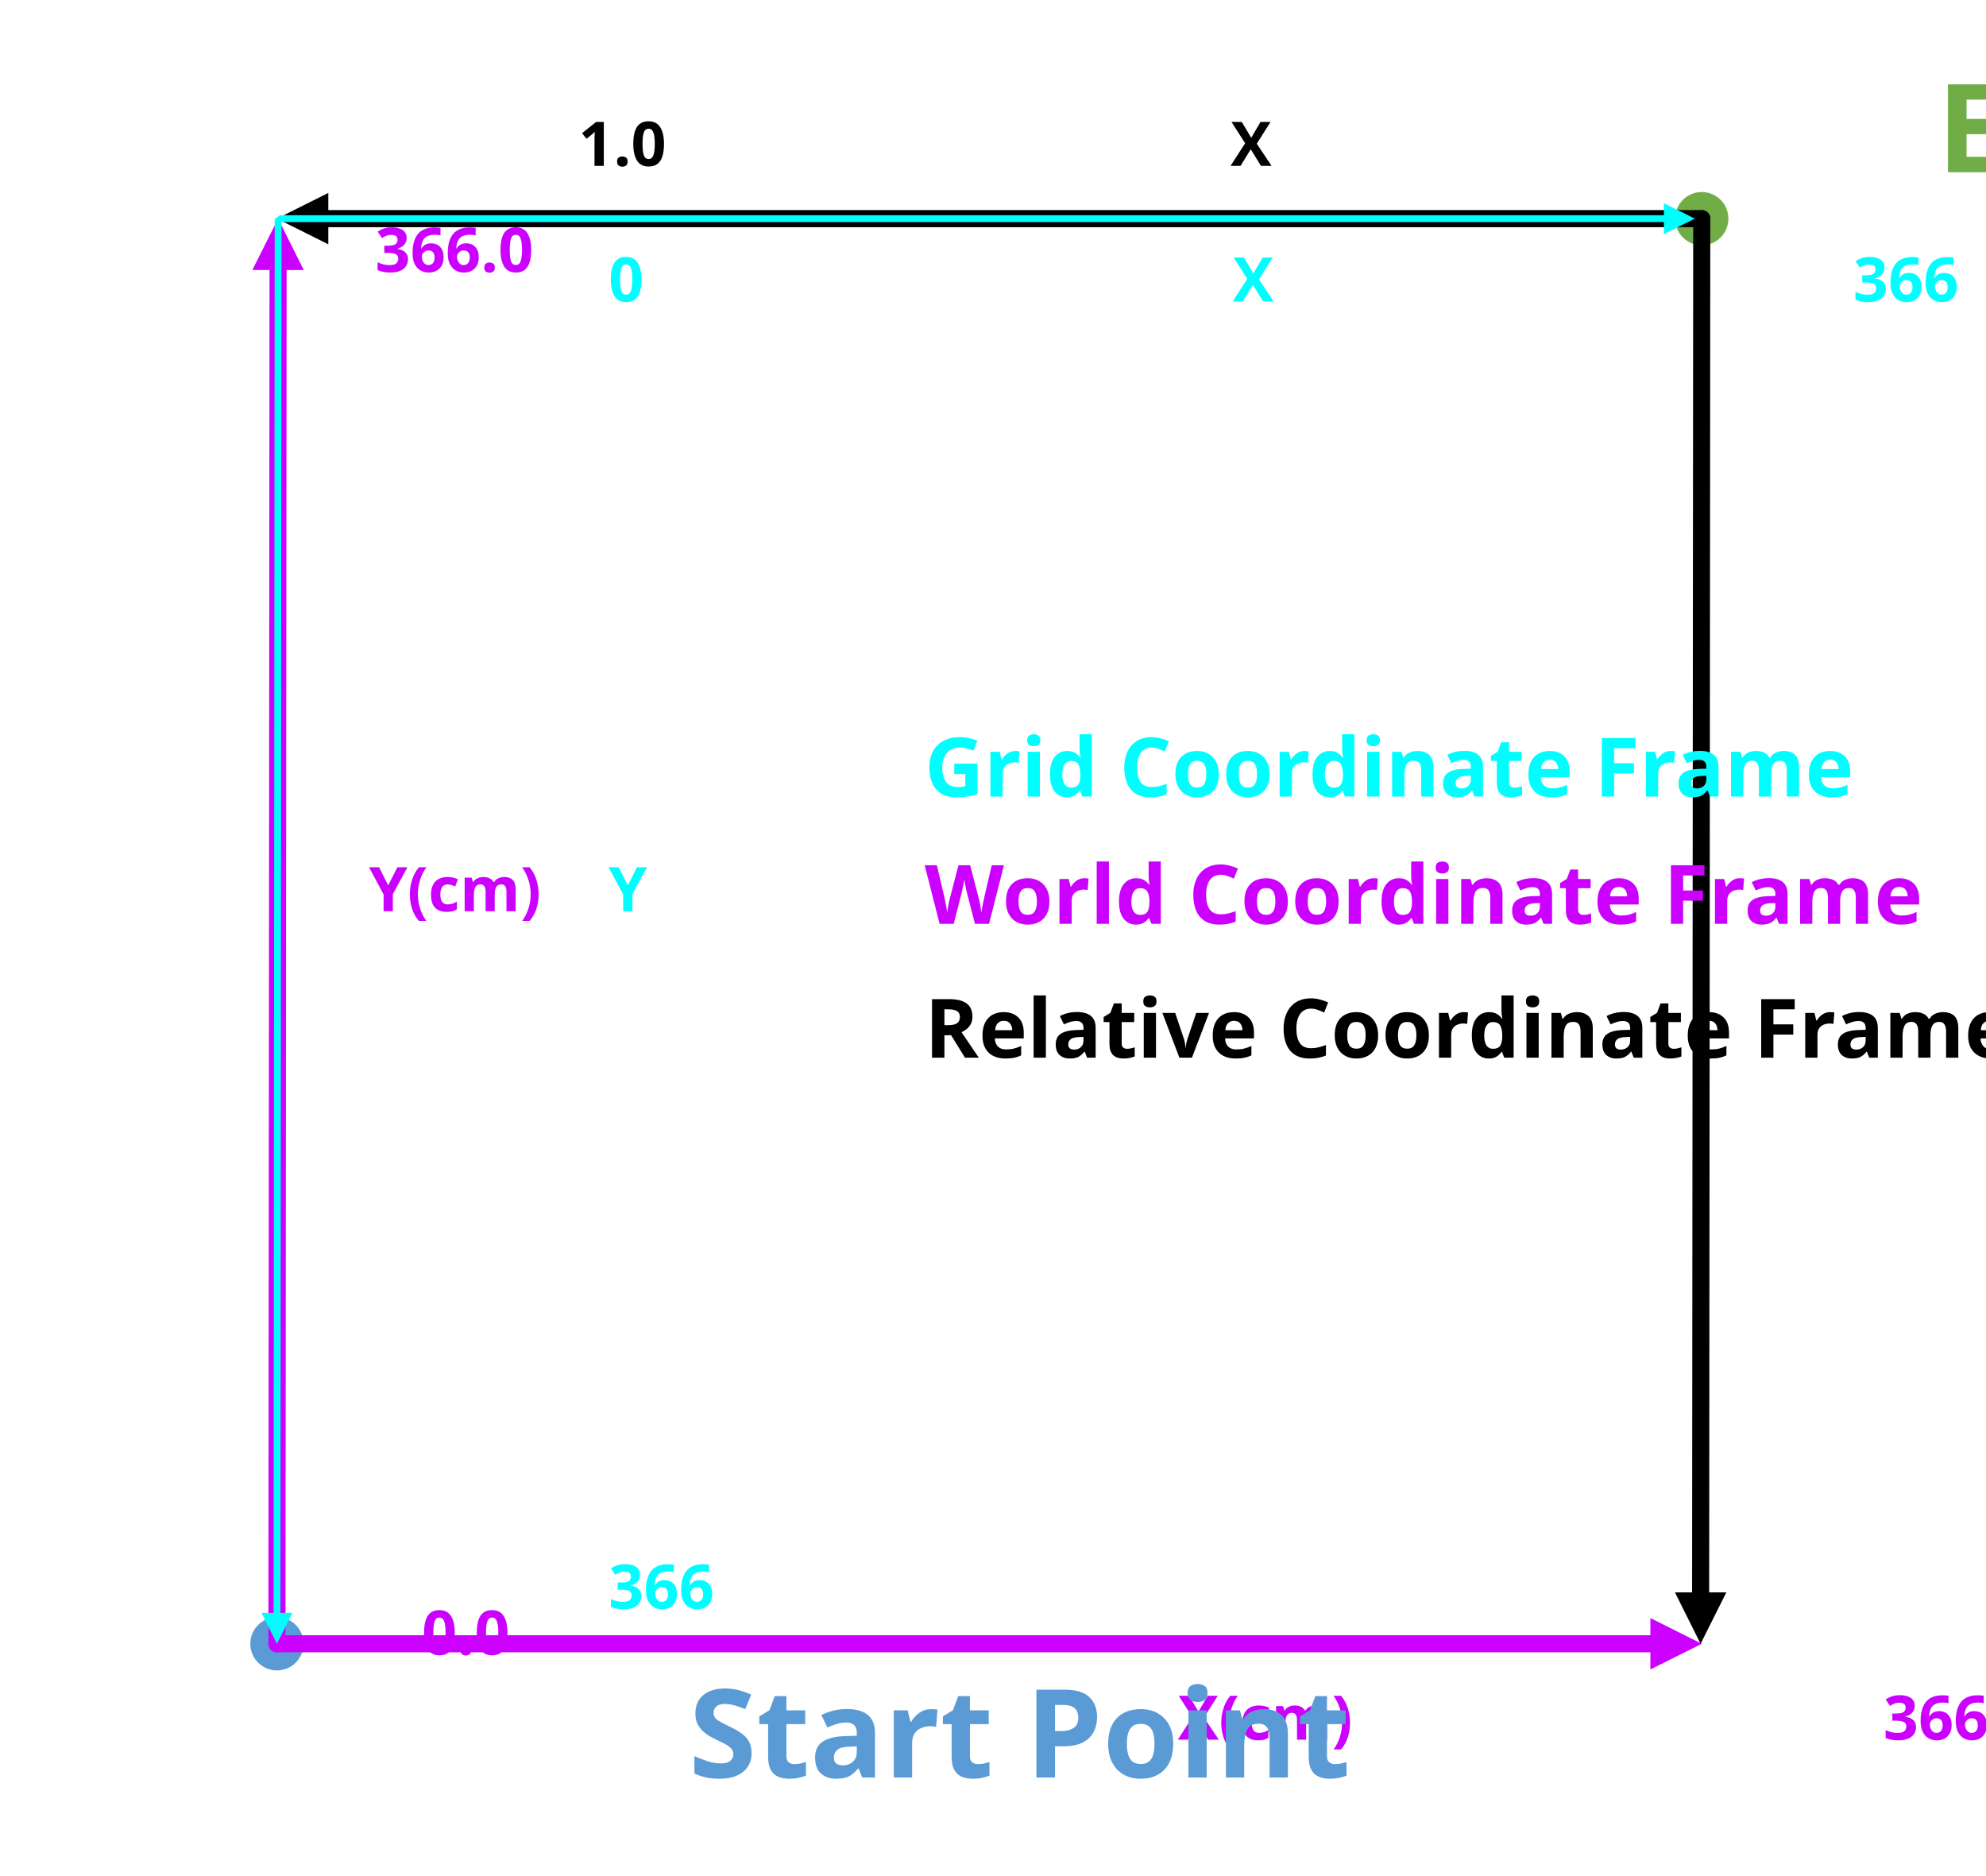
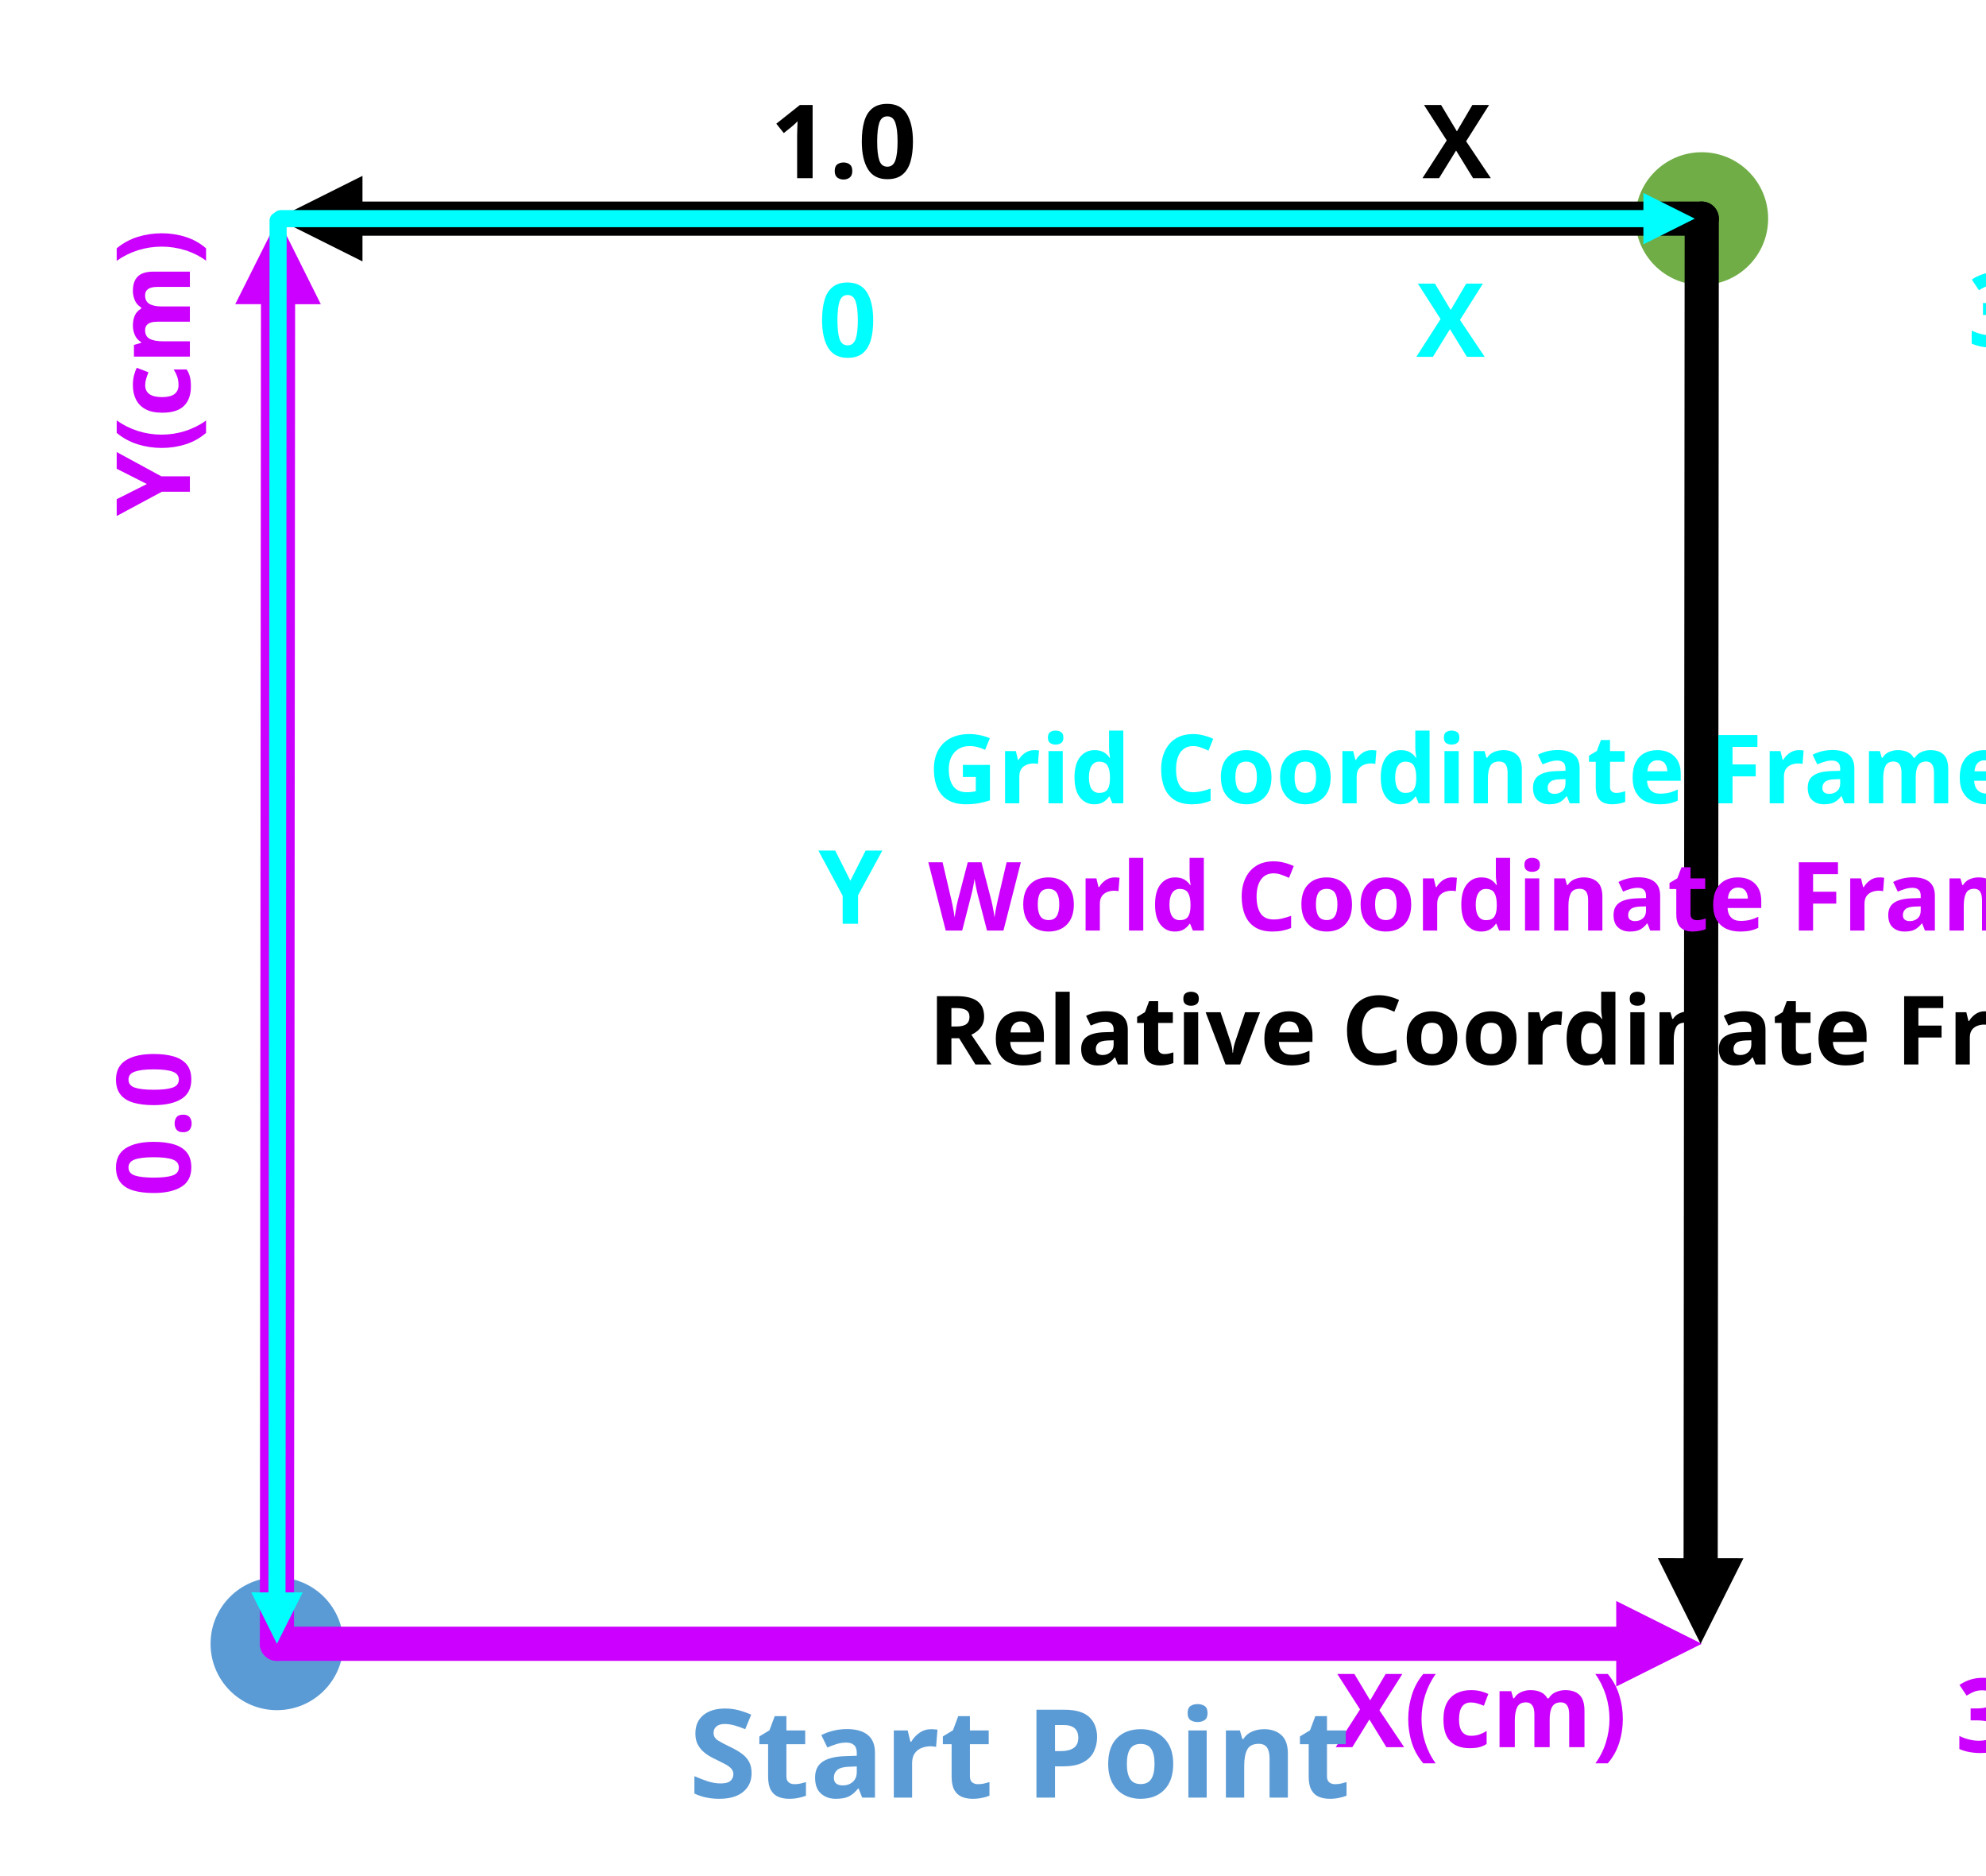
<svg xmlns="http://www.w3.org/2000/svg" xmlns:ns1="http://schemas.microsoft.com/visio/2003/SVGExtensions/" xmlns:xlink="http://www.w3.org/1999/xlink" width="8.073in" height="7.624in" viewBox="0 0 581.276 548.961" xml:space="preserve" color-interpolation-filters="sRGB" class="st19">
  <ns1:documentProperties ns1:langID="2052" ns1:metric="true" ns1:viewMarkup="false">
    <ns1:userDefs>
      <ns1:ud ns1:nameU="msvSubprocessMaster" ns1:prompt="" ns1:val="VT4(Rectangle)" />
      <ns1:ud ns1:nameU="msvNoAutoConnect" ns1:val="VT0(1):26" />
    </ns1:userDefs>
  </ns1:documentProperties>
  <style type="text/css">
	
		.st1 {fill:#70ad47;stroke:none;stroke-width:4}
		.st2 {fill:#5b9bd5;stroke:none;stroke-width:4}
- 		.st3 {marker-end:url(#mrkr4-11);stroke:#cc00ff;stroke-linecap:round;stroke-linejoin:round;stroke-width:5}
- 		.st4 {fill:#cc00ff;fill-opacity:1;stroke:#cc00ff;stroke-opacity:1;stroke-width:0.665}
- 		.st5 {marker-end:url(#mrkr4-23);stroke:#000000;stroke-linecap:round;stroke-linejoin:round;stroke-width:5}
- 		.st6 {fill:#000000;fill-opacity:1;stroke:#000000;stroke-opacity:1;stroke-width:0.665}
- 		.st7 {marker-end:url(#mrkr4-34);stroke:#00fefe;stroke-linecap:round;stroke-linejoin:round;stroke-width:2}
- 		.st8 {fill:#00fefe;fill-opacity:1;stroke:#00fefe;stroke-opacity:1;stroke-width:0.442}
+ 		.st3 {marker-end:url(#mrkr4-11);stroke:#cc00ff;stroke-linecap:round;stroke-linejoin:round;stroke-width:10}
+ 		.st4 {fill:#cc00ff;fill-opacity:1;stroke:#cc00ff;stroke-opacity:1;stroke-width:0.799}
+ 		.st5 {marker-end:url(#mrkr4-23);stroke:#000000;stroke-linecap:round;stroke-linejoin:round;stroke-width:10}
+ 		.st6 {fill:#000000;fill-opacity:1;stroke:#000000;stroke-opacity:1;stroke-width:0.799}
+ 		.st7 {marker-end:url(#mrkr4-34);stroke:#00fefe;stroke-linecap:round;stroke-linejoin:round;stroke-width:5}
+ 		.st8 {fill:#00fefe;fill-opacity:1;stroke:#00fefe;stroke-opacity:1;stroke-width:0.665}
		.st9 {fill:none;stroke:none;stroke-width:0.25}
- 		.st10 {fill:#cc00ff;font-family:Bahnschrift;font-size:2em;font-weight:bold}
- 		.st11 {fill:#00fefe;font-family:Bahnschrift;font-size:2em;font-weight:bold}
- 		.st12 {fill:#000000;font-family:Bahnschrift;font-size:2em;font-weight:bold}
- 		.st13 {fill:#cc00ff;font-family:Bahnschrift;font-size:1.5em;font-weight:bold}
- 		.st14 {fill:#00fefe;font-family:Bahnschrift;font-size:1.5em;font-weight:bold}
- 		.st15 {fill:#000000;font-family:Bahnschrift;font-size:1.5em;font-weight:bold}
+ 		.st10 {fill:#cc00ff;font-family:Bahnschrift;font-size:2.333em;font-weight:bold}
+ 		.st11 {fill:#00fefe;font-family:Bahnschrift;font-size:2.333em;font-weight:bold}
+ 		.st12 {fill:#000000;font-family:Bahnschrift;font-size:2.333em;font-weight:bold}
+ 		.st13 {fill:#cc00ff;font-family:Bahnschrift;font-size:2.5em;font-weight:bold}
+ 		.st14 {fill:#00fefe;font-family:Bahnschrift;font-size:2.5em;font-weight:bold}
+ 		.st15 {fill:#000000;font-family:Bahnschrift;font-size:2.5em;font-weight:bold}
		.st16 {fill:none;stroke:none;stroke-width:4}
		.st17 {fill:#5b9bd5;font-family:Calibri;font-size:3em;font-weight:bold}
		.st18 {fill:#70ad47;font-family:Calibri;font-size:3em;font-weight:bold}
		.st19 {fill:none;fill-rule:evenodd;font-size:12px;overflow:visible;stroke-linecap:square;stroke-miterlimit:3}
	
	</style>
  <defs id="Markers">
    <g id="lend4">
      <path d="M 2 1 L 0 0 L 2 -1 L 2 1 " style="stroke:none" />
    </g>
-     <marker id="mrkr4-11" class="st4" ns1:arrowType="4" ns1:arrowSize="2" ns1:setback="3.008" refX="-3.008" orient="auto" markerUnits="strokeWidth" overflow="visible">
+     <marker id="mrkr4-11" class="st4" ns1:arrowType="4" ns1:arrowSize="2" ns1:setback="2.504" refX="-2.504" orient="auto" markerUnits="strokeWidth" overflow="visible">
+       <use xlink:href="#lend4" transform="scale(-1.252,-1.252) " />
+     </marker>
+     <marker id="mrkr4-23" class="st6" ns1:arrowType="4" ns1:arrowSize="2" ns1:setback="2.504" refX="-2.504" orient="auto" markerUnits="strokeWidth" overflow="visible">
+       <use xlink:href="#lend4" transform="scale(-1.252,-1.252) " />
+     </marker>
+     <marker id="mrkr4-34" class="st8" ns1:arrowType="4" ns1:arrowSize="2" ns1:setback="3.008" refX="-3.008" orient="auto" markerUnits="strokeWidth" overflow="visible">
      <use xlink:href="#lend4" transform="scale(-1.504,-1.504) " />
-     </marker>
-     <marker id="mrkr4-23" class="st6" ns1:arrowType="4" ns1:arrowSize="2" ns1:setback="3.008" refX="-3.008" orient="auto" markerUnits="strokeWidth" overflow="visible">
-       <use xlink:href="#lend4" transform="scale(-1.504,-1.504) " />
-     </marker>
-     <marker id="mrkr4-34" class="st8" ns1:arrowType="4" ns1:arrowSize="2" ns1:setback="4.52" refX="-4.52" orient="auto" markerUnits="strokeWidth" overflow="visible">
-       <use xlink:href="#lend4" transform="scale(-2.26,-2.26) " />
    </marker>
  </defs>
  <g ns1:mID="0" ns1:index="1" ns1:groupContext="foregroundPage">
    <ns1:userDefs>
      <ns1:ud ns1:nameU="msvThemeOrder" ns1:val="VT0(0):26" />
    </ns1:userDefs>
    <ns1:pageProperties ns1:drawingScale="0.0393701" ns1:pageScale="0.0393701" ns1:drawingUnits="24" ns1:shadowOffsetX="8.50394" ns1:shadowOffsetY="-8.50394" />
    <ns1:layer ns1:name="连接线" ns1:index="0" />
    <ns1:layer ns1:name="标注" ns1:index="1" />
-     <g id="shape60-1" ns1:mID="60" ns1:groupContext="shape" transform="translate(490.291,-477.187)">
+     <g id="shape62-1" ns1:mID="62" ns1:groupContext="shape" transform="translate(478.657,-465.553)">
      <ns1:userDefs>
        <ns1:ud ns1:nameU="visVersion" ns1:val="VT0(15):26" />
      </ns1:userDefs>
-       <path d="M0 541.17 A7.795 7.795 0 0 1 15.59 541.17 A7.795 7.795 0 1 1 0 541.17 Z" class="st1" />
-     </g>
-     <g id="shape56-3" ns1:mID="56" ns1:groupContext="shape" transform="translate(73.2552,-60.1514)">
+       <path d="M0 529.53 A19.43 19.43 0 0 1 38.86 529.53 A19.43 19.43 0 1 1 0 529.53 Z" class="st1" />
+     </g>
+     <g id="shape61-3" ns1:mID="61" ns1:groupContext="shape" transform="translate(61.6204,-48.5167)">
      <ns1:userDefs>
        <ns1:ud ns1:nameU="visVersion" ns1:val="VT0(15):26" />
      </ns1:userDefs>
-       <path d="M0 541.17 A7.795 7.795 0 0 1 15.59 541.17 A7.795 7.795 0 1 1 0 541.17 Z" class="st2" />
+       <path d="M0 529.53 A19.43 19.43 0 0 1 38.86 529.53 A19.43 19.43 0 1 1 0 529.53 Z" class="st2" />
    </g>
    <g id="group14-5" transform="translate(81.0505,-67.9467)" ns1:mID="14" ns1:groupContext="group">
      <g id="shape12-6" ns1:mID="12" ns1:groupContext="shape">
-         <path d="M0 548.96 L402 548.96" class="st3" />
+         <path d="M0 548.96 L392 548.96" class="st3" />
      </g>
      <g id="shape13-12" ns1:mID="13" ns1:groupContext="shape" transform="translate(-548.96,548.509) rotate(-89.9529)">
-         <path d="M0 548.96 L402 548.96" class="st3" />
+         <path d="M0 548.96 L392 548.96" class="st3" />
      </g>
    </g>
    <g id="group15-17" transform="translate(498.087,612.939) rotate(180)" ns1:mID="15" ns1:groupContext="group">
      <g id="shape16-18" ns1:mID="16" ns1:groupContext="shape">
-         <path d="M0 548.96 L402 548.96" class="st5" />
+         <path d="M0 548.96 L392 548.96" class="st5" />
      </g>
      <g id="shape17-24" ns1:mID="17" ns1:groupContext="shape" transform="translate(-548.96,548.509) rotate(-89.9529)">
-         <path d="M0 548.96 L402 548.96" class="st5" />
+         <path d="M0 548.96 L392 548.96" class="st5" />
      </g>
    </g>
    <g id="shape19-29" ns1:mID="19" ns1:groupContext="shape" transform="translate(630.354,64.9968) rotate(90.0471)">
-       <path d="M0 548.96 L407.43 548.96" class="st7" />
+       <path d="M0 548.96 L401.43 548.96" class="st7" />
    </g>
    <g id="shape20-35" ns1:mID="20" ns1:groupContext="shape" transform="translate(82.1843,-484.983)">
-       <path d="M0 548.96 L404.82 548.96" class="st7" />
-     </g>
-     <g id="shape21-40" ns1:mID="21" ns1:groupContext="shape" transform="translate(154.313,-275.824)">
-       <ns1:textBlock ns1:margins="rect(4,4,4,4)" ns1:tabSpace="42.5197" />
-       <ns1:textRect cx="164.185" cy="538.961" width="328.37" height="20" />
-       <rect x="0" y="528.961" width="328.37" height="20" class="st9" />
-       <text x="4" y="546.16" class="st10" ns1:langID="2052">
+       <path d="M0 548.96 L398.82 548.96" class="st7" />
+     </g>
+     <g id="shape21-40" ns1:mID="21" ns1:groupContext="shape" transform="translate(136.684,-275.045)">
+       <ns1:textBlock ns1:margins="rect(4,4,4,4)" ns1:tabSpace="42.5197" />
+       <ns1:textRect cx="181.313" cy="538.961" width="362.63" height="20" />
+       <rect x="0" y="528.961" width="362.626" height="20" class="st9" />
+       <text x="4" y="547.36" class="st10" ns1:langID="2052">
        <ns1:paragraph />
        <ns1:tabList />World Coordinate Frame</text>
    </g>
-     <g id="shape22-43" ns1:mID="22" ns1:groupContext="shape" transform="translate(154.313,-313.065)">
-       <ns1:textBlock ns1:margins="rect(4,4,4,4)" ns1:tabSpace="42.5197" />
-       <ns1:textRect cx="164.185" cy="538.961" width="328.37" height="20" />
-       <rect x="0" y="528.961" width="328.37" height="20" class="st9" />
-       <text x="4" y="546.16" class="st11" ns1:langID="2052">
+     <g id="shape22-43" ns1:mID="22" ns1:groupContext="shape" transform="translate(136.684,-312.285)">
+       <ns1:textBlock ns1:margins="rect(4,4,4,4)" ns1:tabSpace="42.5197" />
+       <ns1:textRect cx="181.313" cy="538.961" width="362.63" height="20" />
+       <rect x="0" y="528.961" width="362.626" height="20" class="st9" />
+       <text x="4" y="547.36" class="st11" ns1:langID="2052">
        <ns1:paragraph />
        <ns1:tabList />Grid Coordinate Frame</text>
    </g>
-     <g id="shape23-46" ns1:mID="23" ns1:groupContext="shape" transform="translate(154.313,-235.424)">
-       <ns1:textBlock ns1:margins="rect(4,4,4,4)" ns1:tabSpace="42.5197" />
-       <ns1:textRect cx="184.252" cy="537.738" width="368.51" height="22.444" />
-       <rect x="0" y="526.516" width="368.504" height="22.444" class="st9" />
-       <text x="4" y="544.94" class="st12" ns1:langID="2052">
+     <g id="shape23-46" ns1:mID="23" ns1:groupContext="shape" transform="translate(136.684,-234.644)">
+       <ns1:textBlock ns1:margins="rect(4,4,4,4)" ns1:tabSpace="42.5197" />
+       <ns1:textRect cx="203.473" cy="537.738" width="406.95" height="22.444" />
+       <rect x="0" y="526.516" width="406.947" height="22.444" class="st9" />
+       <text x="4" y="546.14" class="st12" ns1:langID="2052">
        <ns1:paragraph />
        <ns1:tabList />Relative Coordinate Frame</text>
    </g>
-     <g id="shape33-49" ns1:mID="33" ns1:groupContext="shape" transform="translate(18.25,-277.71)">
+     <g id="shape33-49" ns1:mID="33" ns1:groupContext="shape" transform="translate(-492.389,297.919) rotate(-90)">
+       <ns1:textBlock ns1:margins="rect(4,4,4,4)" ns1:tabSpace="42.5197" />
+       <ns1:textRect cx="44.558" cy="538.961" width="89.12" height="20" />
+       <rect x="0" y="528.961" width="89.116" height="20" class="st9" />
+       <text x="6.52" y="547.96" class="st13" ns1:langID="2052">
+         <ns1:paragraph ns1:horizAlign="1" />
+         <ns1:tabList />Y(cm)</text>
+     </g>
+     <g id="shape35-52" ns1:mID="35" ns1:groupContext="shape" transform="translate(240.18,-36.6929)">
+       <ns1:textBlock ns1:margins="rect(4,4,4,4)" ns1:tabSpace="42.5197" />
+       <ns1:textRect cx="49.389" cy="538.961" width="98.78" height="20" />
+       <rect x="0" y="528.961" width="98.778" height="20" class="st9" />
+       <text x="10.38" y="547.96" class="st13" ns1:langID="2052">
+         <ns1:paragraph ns1:horizAlign="1" />
+         <ns1:tabList />X(cm)</text>
+     </g>
+     <g id="shape36-55" ns1:mID="36" ns1:groupContext="shape" transform="translate(417.562,-35.2695)">
+       <ns1:textBlock ns1:margins="rect(4,4,4,4)" ns1:tabSpace="42.5197" />
+       <ns1:textRect cx="49.389" cy="538.961" width="98.78" height="20" />
+       <rect x="0" y="528.961" width="98.778" height="20" class="st9" />
+       <text x="14.39" y="547.96" class="st13" ns1:langID="2052">
+         <ns1:paragraph ns1:horizAlign="1" />
+         <ns1:tabList />366.0</text>
+     </g>
+     <g id="shape37-58" ns1:mID="37" ns1:groupContext="shape" transform="translate(-492.268,498.981) rotate(-90)">
      <ns1:textBlock ns1:margins="rect(4,4,4,4)" ns1:tabSpace="42.5197" />
      <ns1:textRect cx="28.346" cy="538.961" width="56.7" height="20" />
      <rect x="0" y="528.961" width="56.693" height="20" class="st9" />
-       <text x="5.52" y="544.36" class="st13" ns1:langID="2052">
-         <ns1:paragraph ns1:horizAlign="1" />
-         <ns1:tabList />Y(cm)</text>
-     </g>
-     <g id="shape35-52" ns1:mID="35" ns1:groupContext="shape" transform="translate(255.553,-35.2695)">
+       <text x="8.4" y="547.96" class="st13" ns1:langID="2052">
+         <ns1:paragraph ns1:horizAlign="1" />
+         <ns1:tabList />0.0</text>
+     </g>
+     <g id="shape38-61" ns1:mID="38" ns1:groupContext="shape" transform="translate(-493.605,137.937) rotate(-90)">
+       <ns1:textBlock ns1:margins="rect(4,4,4,4)" ns1:tabSpace="42.5197" />
+       <ns1:textRect cx="44.558" cy="538.961" width="89.12" height="20" />
+       <rect x="0" y="528.961" width="89.116" height="20" class="st9" />
+       <text x="9.56" y="547.96" class="st13" ns1:langID="2052">
+         <ns1:paragraph ns1:horizAlign="1" />
+         <ns1:tabList />366.0</text>
+     </g>
+     <g id="shape44-64" ns1:mID="44" ns1:groupContext="shape" transform="translate(643.764,407.228) rotate(90)">
      <ns1:textBlock ns1:margins="rect(4,4,4,4)" ns1:tabSpace="42.5197" />
      <ns1:textRect cx="28.346" cy="538.961" width="56.7" height="20" />
      <rect x="0" y="528.961" width="56.693" height="20" class="st9" />
-       <text x="4.94" y="544.36" class="st13" ns1:langID="2052">
-         <ns1:paragraph ns1:horizAlign="1" />
-         <ns1:tabList />X(cm)</text>
-     </g>
-     <g id="shape36-55" ns1:mID="36" ns1:groupContext="shape" transform="translate(459.647,-35.2695)">
-       <ns1:textBlock ns1:margins="rect(4,4,4,4)" ns1:tabSpace="42.5197" />
-       <ns1:textRect cx="28.346" cy="538.961" width="56.7" height="20" />
-       <rect x="0" y="528.961" width="56.693" height="20" class="st9" />
-       <text x="7.34" y="544.36" class="st13" ns1:langID="2052">
-         <ns1:paragraph ns1:horizAlign="1" />
-         <ns1:tabList />366.0</text>
-     </g>
-     <g id="shape37-58" ns1:mID="37" ns1:groupContext="shape" transform="translate(22.8628,-60.1514)">
-       <ns1:textBlock ns1:margins="rect(4,4,4,4)" ns1:tabSpace="42.5197" />
-       <ns1:textRect cx="28.346" cy="538.961" width="56.7" height="20" />
-       <rect x="0" y="528.961" width="56.693" height="20" class="st9" />
-       <text x="16.38" y="544.36" class="st13" ns1:langID="2052">
-         <ns1:paragraph ns1:horizAlign="1" />
-         <ns1:tabList />0.0</text>
-     </g>
-     <g id="shape38-61" ns1:mID="38" ns1:groupContext="shape" transform="translate(18.25,-464.797)">
-       <ns1:textBlock ns1:margins="rect(4,4,4,4)" ns1:tabSpace="42.5197" />
-       <ns1:textRect cx="28.346" cy="538.961" width="56.7" height="20" />
-       <rect x="0" y="528.961" width="56.693" height="20" class="st9" />
-       <text x="7.34" y="544.36" class="st13" ns1:langID="2052">
-         <ns1:paragraph ns1:horizAlign="1" />
-         <ns1:tabList />366.0</text>
-     </g>
-     <g id="shape43-64" ns1:mID="43" ns1:groupContext="shape" transform="translate(89.8975,-277.71)">
-       <ns1:textBlock ns1:margins="rect(4,4,4,4)" ns1:tabSpace="42.5197" />
-       <ns1:textRect cx="23.3" cy="538.961" width="46.61" height="20" />
-       <rect x="0" y="528.961" width="46.6" height="20" class="st9" />
-       <text x="4" y="544.36" class="st14" ns1:langID="2052">
+       <text x="4" y="547.96" class="st14" ns1:langID="2052">
+         <ns1:paragraph />
+         <ns1:tabList />366</text>
+     </g>
+     <g id="shape46-67" ns1:mID="46" ns1:groupContext="shape" transform="translate(95.1322,-443.543)">
+       <ns1:textBlock ns1:margins="rect(4,4,4,4)" ns1:tabSpace="42.5197" />
+       <ns1:textRect cx="23.3" cy="538.961" width="46.61" height="20" />
+       <rect x="0" y="528.961" width="46.6" height="20" class="st9" />
+       <text x="4" y="547.96" class="st14" ns1:langID="2052">
+         <ns1:paragraph />
+         <ns1:tabList />0</text>
+     </g>
+     <g id="shape48-70" ns1:mID="48" ns1:groupContext="shape" transform="translate(270.138,-443.543)">
+       <ns1:textBlock ns1:margins="rect(4,4,4,4)" ns1:tabSpace="42.5197" />
+       <ns1:textRect cx="19.43" cy="538.961" width="38.87" height="20" />
+       <rect x="0" y="528.961" width="38.86" height="20" class="st9" />
+       <text x="4" y="547.96" class="st14" ns1:langID="2052">
+         <ns1:paragraph />
+         <ns1:tabList />X</text>
+     </g>
+     <g id="shape49-73" ns1:mID="49" ns1:groupContext="shape" transform="translate(81.0505,-495.821)">
+       <ns1:textBlock ns1:margins="rect(4,4,4,4)" ns1:tabSpace="42.5197" />
+       <ns1:textRect cx="23.3" cy="538.961" width="46.61" height="20" />
+       <rect x="0" y="528.961" width="46.6" height="20" class="st9" />
+       <text x="4" y="547.96" class="st15" ns1:langID="2052">
+         <ns1:paragraph />
+         <ns1:tabList />1.0</text>
+     </g>
+     <g id="shape51-76" ns1:mID="51" ns1:groupContext="shape" transform="translate(271.938,-495.821)">
+       <ns1:textBlock ns1:margins="rect(4,4,4,4)" ns1:tabSpace="42.5197" />
+       <ns1:textRect cx="23.3" cy="538.961" width="46.61" height="20" />
+       <rect x="0" y="528.961" width="46.6" height="20" class="st9" />
+       <text x="4" y="547.96" class="st15" ns1:langID="2052">
+         <ns1:paragraph />
+         <ns1:tabList />X</text>
+     </g>
+     <g id="shape52-79" ns1:mID="52" ns1:groupContext="shape" transform="translate(515.717,-283.222)">
+       <ns1:textBlock ns1:margins="rect(4,4,4,4)" ns1:tabSpace="42.5197" />
+       <ns1:textRect cx="23.3" cy="538.961" width="46.61" height="20" />
+       <rect x="0" y="528.961" width="46.6" height="20" class="st9" />
+       <text x="4" y="547.96" class="st15" ns1:langID="2052">
        <ns1:paragraph />
        <ns1:tabList />Y</text>
    </g>
-     <g id="shape44-67" ns1:mID="44" ns1:groupContext="shape" transform="translate(89.8975,-73.616)">
-       <ns1:textBlock ns1:margins="rect(4,4,4,4)" ns1:tabSpace="42.5197" />
-       <ns1:textRect cx="23.3" cy="538.961" width="46.61" height="20" />
-       <rect x="0" y="528.961" width="46.6" height="20" class="st9" />
-       <text x="4" y="544.36" class="st14" ns1:langID="2052">
-         <ns1:paragraph />
-         <ns1:tabList />366</text>
-     </g>
-     <g id="shape46-70" ns1:mID="46" ns1:groupContext="shape" transform="translate(89.8975,-456.136)">
-       <ns1:textBlock ns1:margins="rect(4,4,4,4)" ns1:tabSpace="42.5197" />
-       <ns1:textRect cx="23.3" cy="538.961" width="46.61" height="20" />
-       <rect x="0" y="528.961" width="46.6" height="20" class="st9" />
-       <text x="4" y="544.36" class="st14" ns1:langID="2052">
-         <ns1:paragraph />
-         <ns1:tabList />0</text>
-     </g>
-     <g id="shape47-73" ns1:mID="47" ns1:groupContext="shape" transform="translate(454.163,-456.136)">
-       <ns1:textBlock ns1:margins="rect(4,4,4,4)" ns1:tabSpace="42.5197" />
-       <ns1:textRect cx="23.3" cy="538.961" width="46.61" height="20" />
-       <rect x="0" y="528.961" width="46.6" height="20" class="st9" />
-       <text x="4" y="544.36" class="st14" ns1:langID="2052">
-         <ns1:paragraph />
-         <ns1:tabList />366</text>
-     </g>
-     <g id="shape48-76" ns1:mID="48" ns1:groupContext="shape" transform="translate(272.561,-456.136)">
-       <ns1:textBlock ns1:margins="rect(4,4,4,4)" ns1:tabSpace="42.5197" />
-       <ns1:textRect cx="23.3" cy="538.961" width="46.61" height="20" />
-       <rect x="0" y="528.961" width="46.6" height="20" class="st9" />
-       <text x="4" y="544.36" class="st14" ns1:langID="2052">
-         <ns1:paragraph />
-         <ns1:tabList />X</text>
-     </g>
-     <g id="shape49-79" ns1:mID="49" ns1:groupContext="shape" transform="translate(81.0505,-495.821)">
-       <ns1:textBlock ns1:margins="rect(4,4,4,4)" ns1:tabSpace="42.5197" />
-       <ns1:textRect cx="23.3" cy="538.961" width="46.61" height="20" />
-       <rect x="0" y="528.961" width="46.6" height="20" class="st9" />
-       <text x="4" y="544.36" class="st15" ns1:langID="2052">
+     <g id="shape53-82" ns1:mID="53" ns1:groupContext="shape" transform="translate(510.855,-63.616)">
+       <ns1:textBlock ns1:margins="rect(4,4,4,4)" ns1:tabSpace="42.5197" />
+       <ns1:textRect cx="23.3" cy="538.961" width="46.61" height="20" />
+       <rect x="0" y="528.961" width="46.6" height="20" class="st9" />
+       <text x="4" y="547.96" class="st15" ns1:langID="2052">
        <ns1:paragraph />
        <ns1:tabList />1.0</text>
    </g>
-     <g id="shape51-82" ns1:mID="51" ns1:groupContext="shape" transform="translate(271.938,-495.821)">
-       <ns1:textBlock ns1:margins="rect(4,4,4,4)" ns1:tabSpace="42.5197" />
-       <ns1:textRect cx="23.3" cy="538.961" width="46.61" height="20" />
-       <rect x="0" y="528.961" width="46.6" height="20" class="st9" />
-       <text x="4" y="544.36" class="st15" ns1:langID="2052">
-         <ns1:paragraph />
-         <ns1:tabList />X</text>
-     </g>
-     <g id="shape52-85" ns1:mID="52" ns1:groupContext="shape" transform="translate(515.717,-283.222)">
-       <ns1:textBlock ns1:margins="rect(4,4,4,4)" ns1:tabSpace="42.5197" />
-       <ns1:textRect cx="23.3" cy="538.961" width="46.61" height="20" />
-       <rect x="0" y="528.961" width="46.6" height="20" class="st9" />
-       <text x="4" y="544.36" class="st15" ns1:langID="2052">
-         <ns1:paragraph />
-         <ns1:tabList />Y</text>
-     </g>
-     <g id="shape53-88" ns1:mID="53" ns1:groupContext="shape" transform="translate(510.855,-63.616)">
-       <ns1:textBlock ns1:margins="rect(4,4,4,4)" ns1:tabSpace="42.5197" />
-       <ns1:textRect cx="23.3" cy="538.961" width="46.61" height="20" />
-       <rect x="0" y="528.961" width="46.6" height="20" class="st9" />
-       <text x="4" y="544.36" class="st15" ns1:langID="2052">
-         <ns1:paragraph />
-         <ns1:tabList />1.0</text>
-     </g>
-     <g id="shape57-91" ns1:mID="57" ns1:groupContext="shape" transform="translate(23.9193,-30.8128)">
+     <g id="shape57-85" ns1:mID="57" ns1:groupContext="shape" transform="translate(23.9193,-24.9449)">
      <ns1:textBlock ns1:margins="rect(4,4,4,4)" ns1:tabSpace="42.5197" />
      <ns1:textRect cx="89.096" cy="540.173" width="178.2" height="17.575" />
      <rect x="0" y="531.386" width="178.191" height="17.575" class="st16" />
      <text x="9.18" y="550.97" class="st17" ns1:langID="2052">
        <ns1:paragraph ns1:horizAlign="1" />
        <ns1:tabList />Start Point</text>
    </g>
-     <g id="shape58-94" ns1:mID="58" ns1:groupContext="shape" transform="translate(510.855,-464.797)">
-       <ns1:textBlock ns1:margins="rect(4,4,4,4)" ns1:tabSpace="42.5197" />
-       <ns1:textRect cx="23.3" cy="538.961" width="46.61" height="20" />
-       <rect x="0" y="528.961" width="46.6" height="20" class="st9" />
-       <text x="4" y="544.36" class="st15" ns1:langID="2052">
+     <g id="shape58-88" ns1:mID="58" ns1:groupContext="shape" transform="translate(510.855,-464.797)">
+       <ns1:textBlock ns1:margins="rect(4,4,4,4)" ns1:tabSpace="42.5197" />
+       <ns1:textRect cx="33.531" cy="538.961" width="67.07" height="20" />
+       <rect x="0" y="528.961" width="67.062" height="20" class="st9" />
+       <text x="4" y="547.96" class="st15" ns1:langID="2052">
        <ns1:paragraph />
        <ns1:tabList />0.0</text>
    </g>
-     <g id="shape59-97" ns1:mID="59" ns1:groupContext="shape" transform="translate(381.085,-500.573)">
+     <g id="shape59-91" ns1:mID="59" ns1:groupContext="shape" transform="translate(392.794,-510.236)">
      <ns1:textBlock ns1:margins="rect(4,4,4,4)" ns1:tabSpace="42.5197" />
      <ns1:textRect cx="89.096" cy="540.173" width="178.2" height="17.575" />
      <rect x="0" y="531.386" width="178.191" height="17.575" class="st16" />
      <text x="17.35" y="550.97" class="st18" ns1:langID="2052">
        <ns1:paragraph ns1:horizAlign="1" />
        <ns1:tabList />End Point</text>
    </g>
+     <g id="shape63-94" ns1:mID="63" ns1:groupContext="shape" transform="translate(431.56,-446.527)">
+       <ns1:textBlock ns1:margins="rect(4,4,4,4)" ns1:tabSpace="42.5197" />
+       <ns1:textRect cx="31.398" cy="538.961" width="62.8" height="20" />
+       <rect x="0" y="528.961" width="62.797" height="20" class="st9" />
+       <text x="4" y="547.96" class="st14" ns1:langID="2052">
+         <ns1:paragraph />
+         <ns1:tabList />366</text>
+     </g>
+     <g id="shape64-97" ns1:mID="64" ns1:groupContext="shape" transform="translate(95.1322,-277.638)">
+       <ns1:textBlock ns1:margins="rect(4,4,4,4)" ns1:tabSpace="42.5197" />
+       <ns1:textRect cx="23.3" cy="538.961" width="46.61" height="20" />
+       <rect x="0" y="528.961" width="46.6" height="20" class="st9" />
+       <text x="4" y="547.96" class="st14" ns1:langID="2052">
+         <ns1:paragraph />
+         <ns1:tabList />Y</text>
+     </g>
  </g>
</svg>
